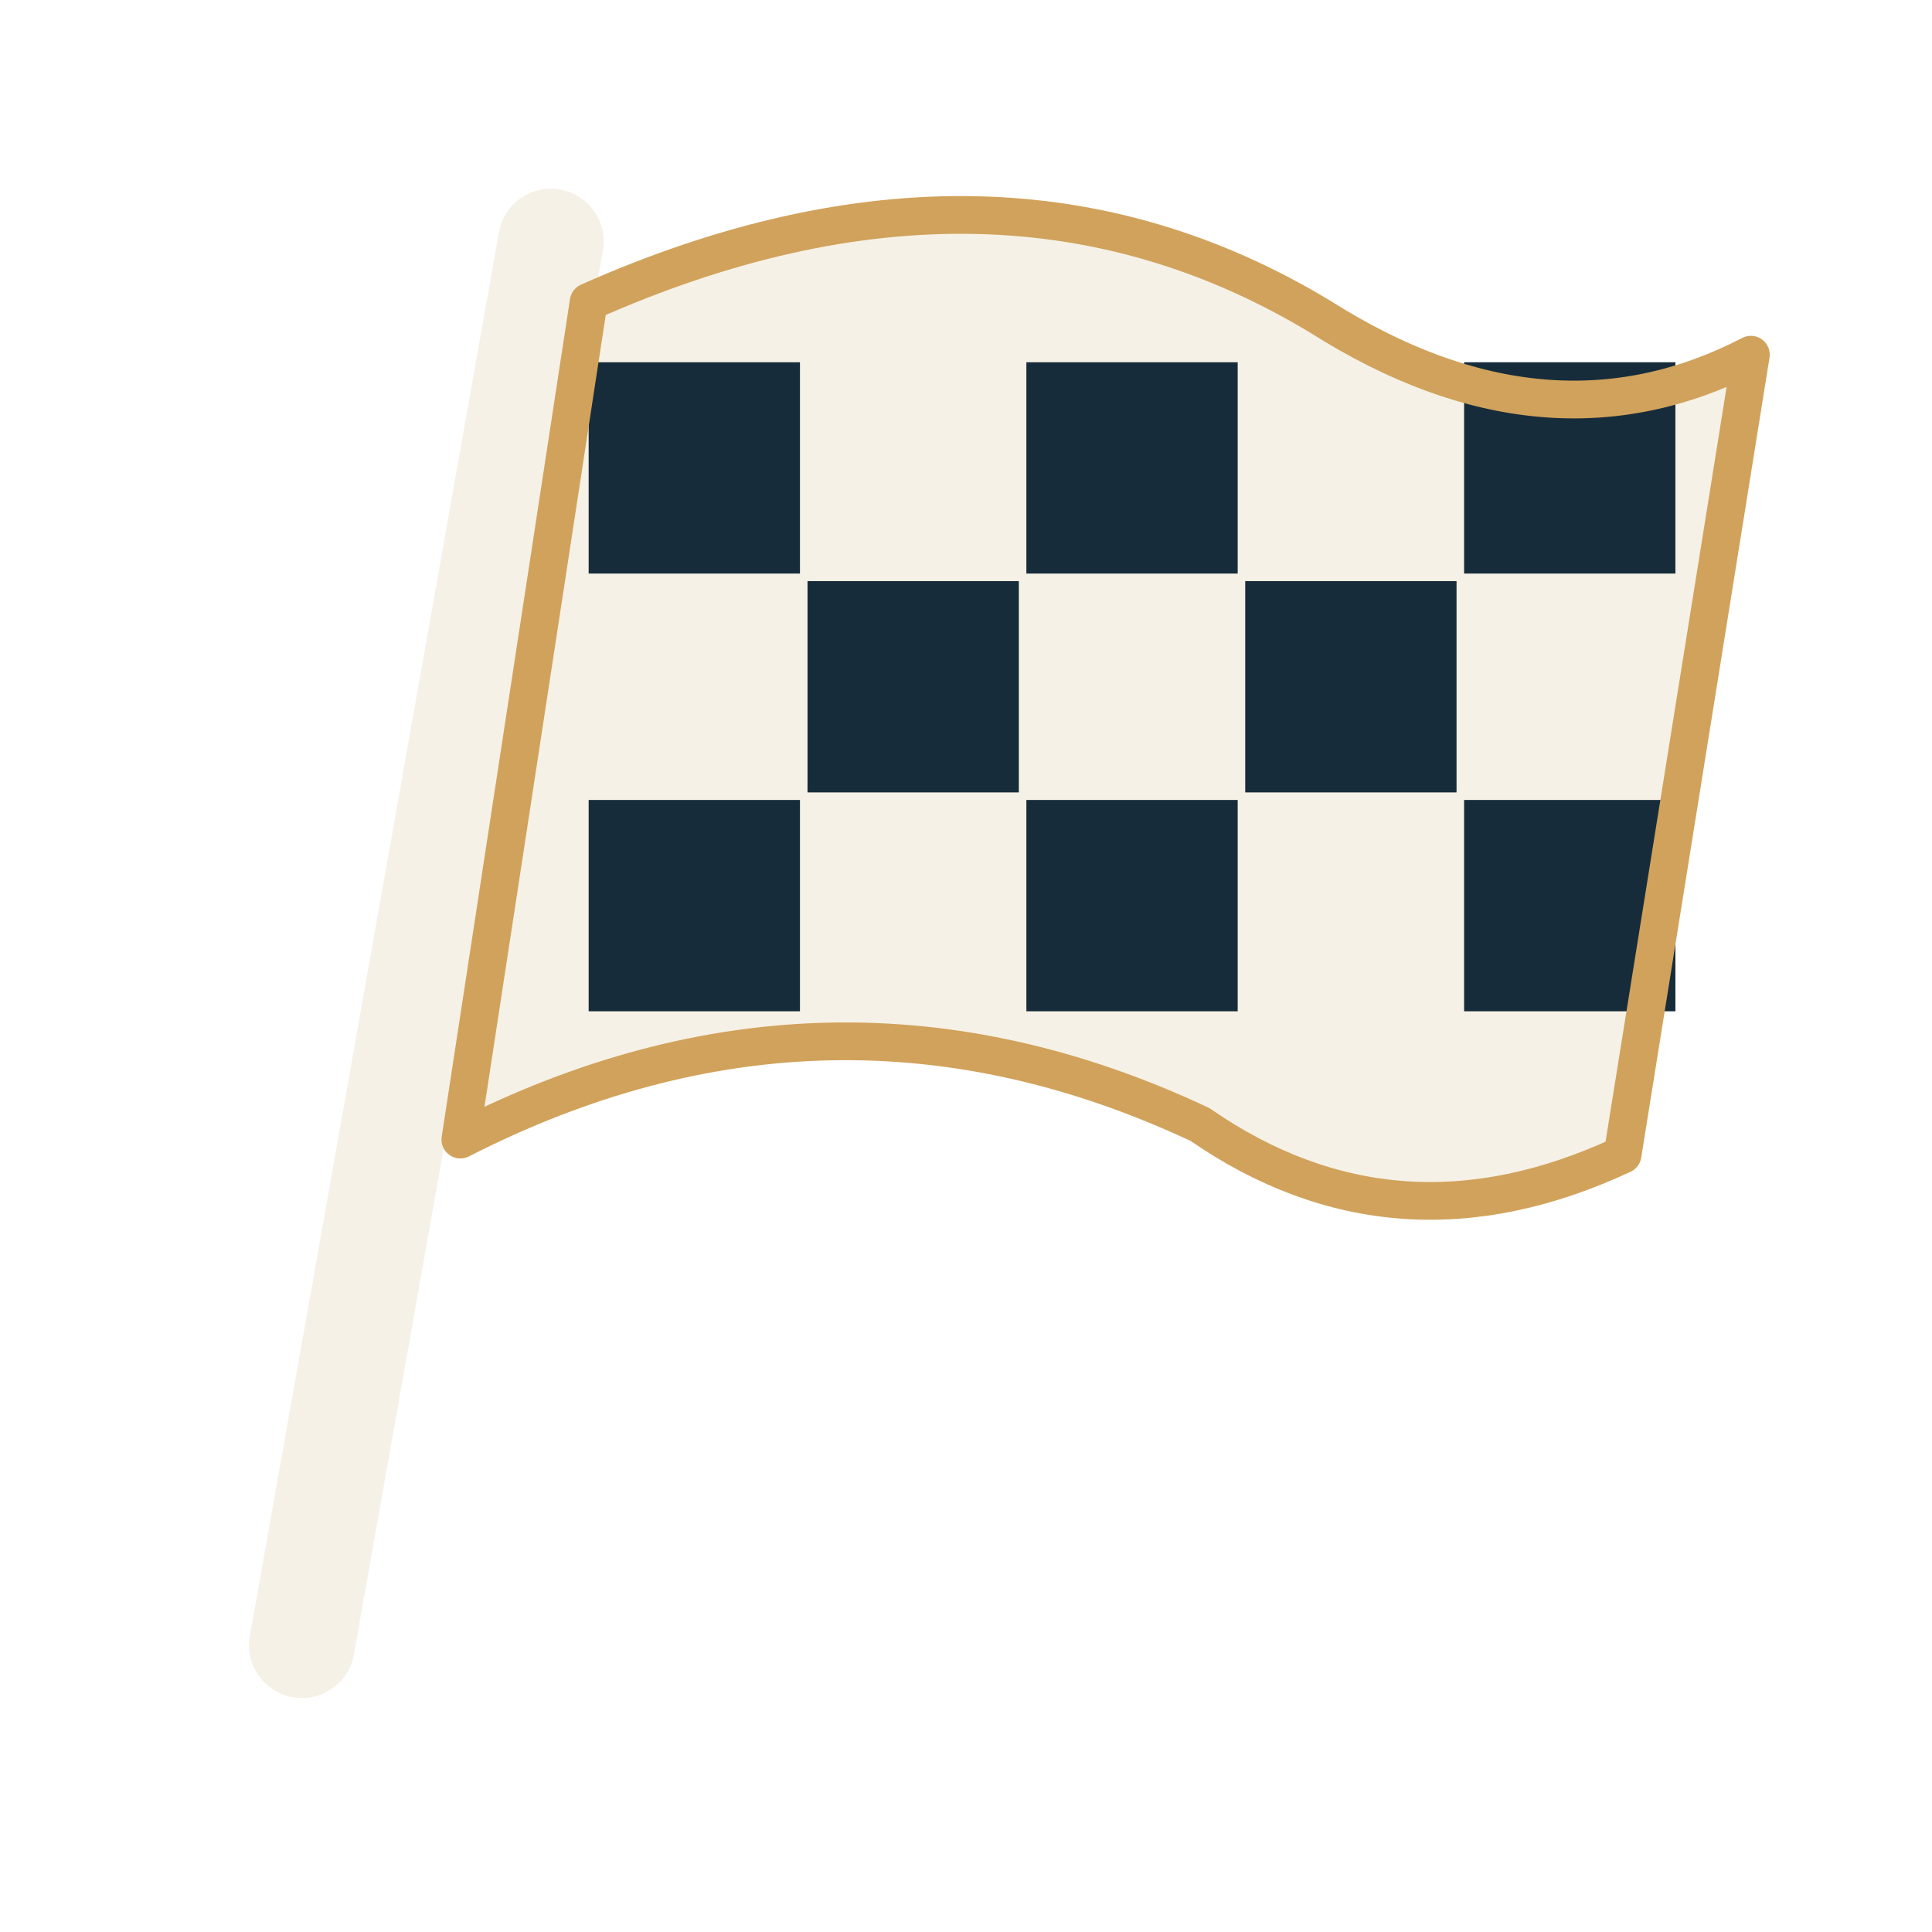
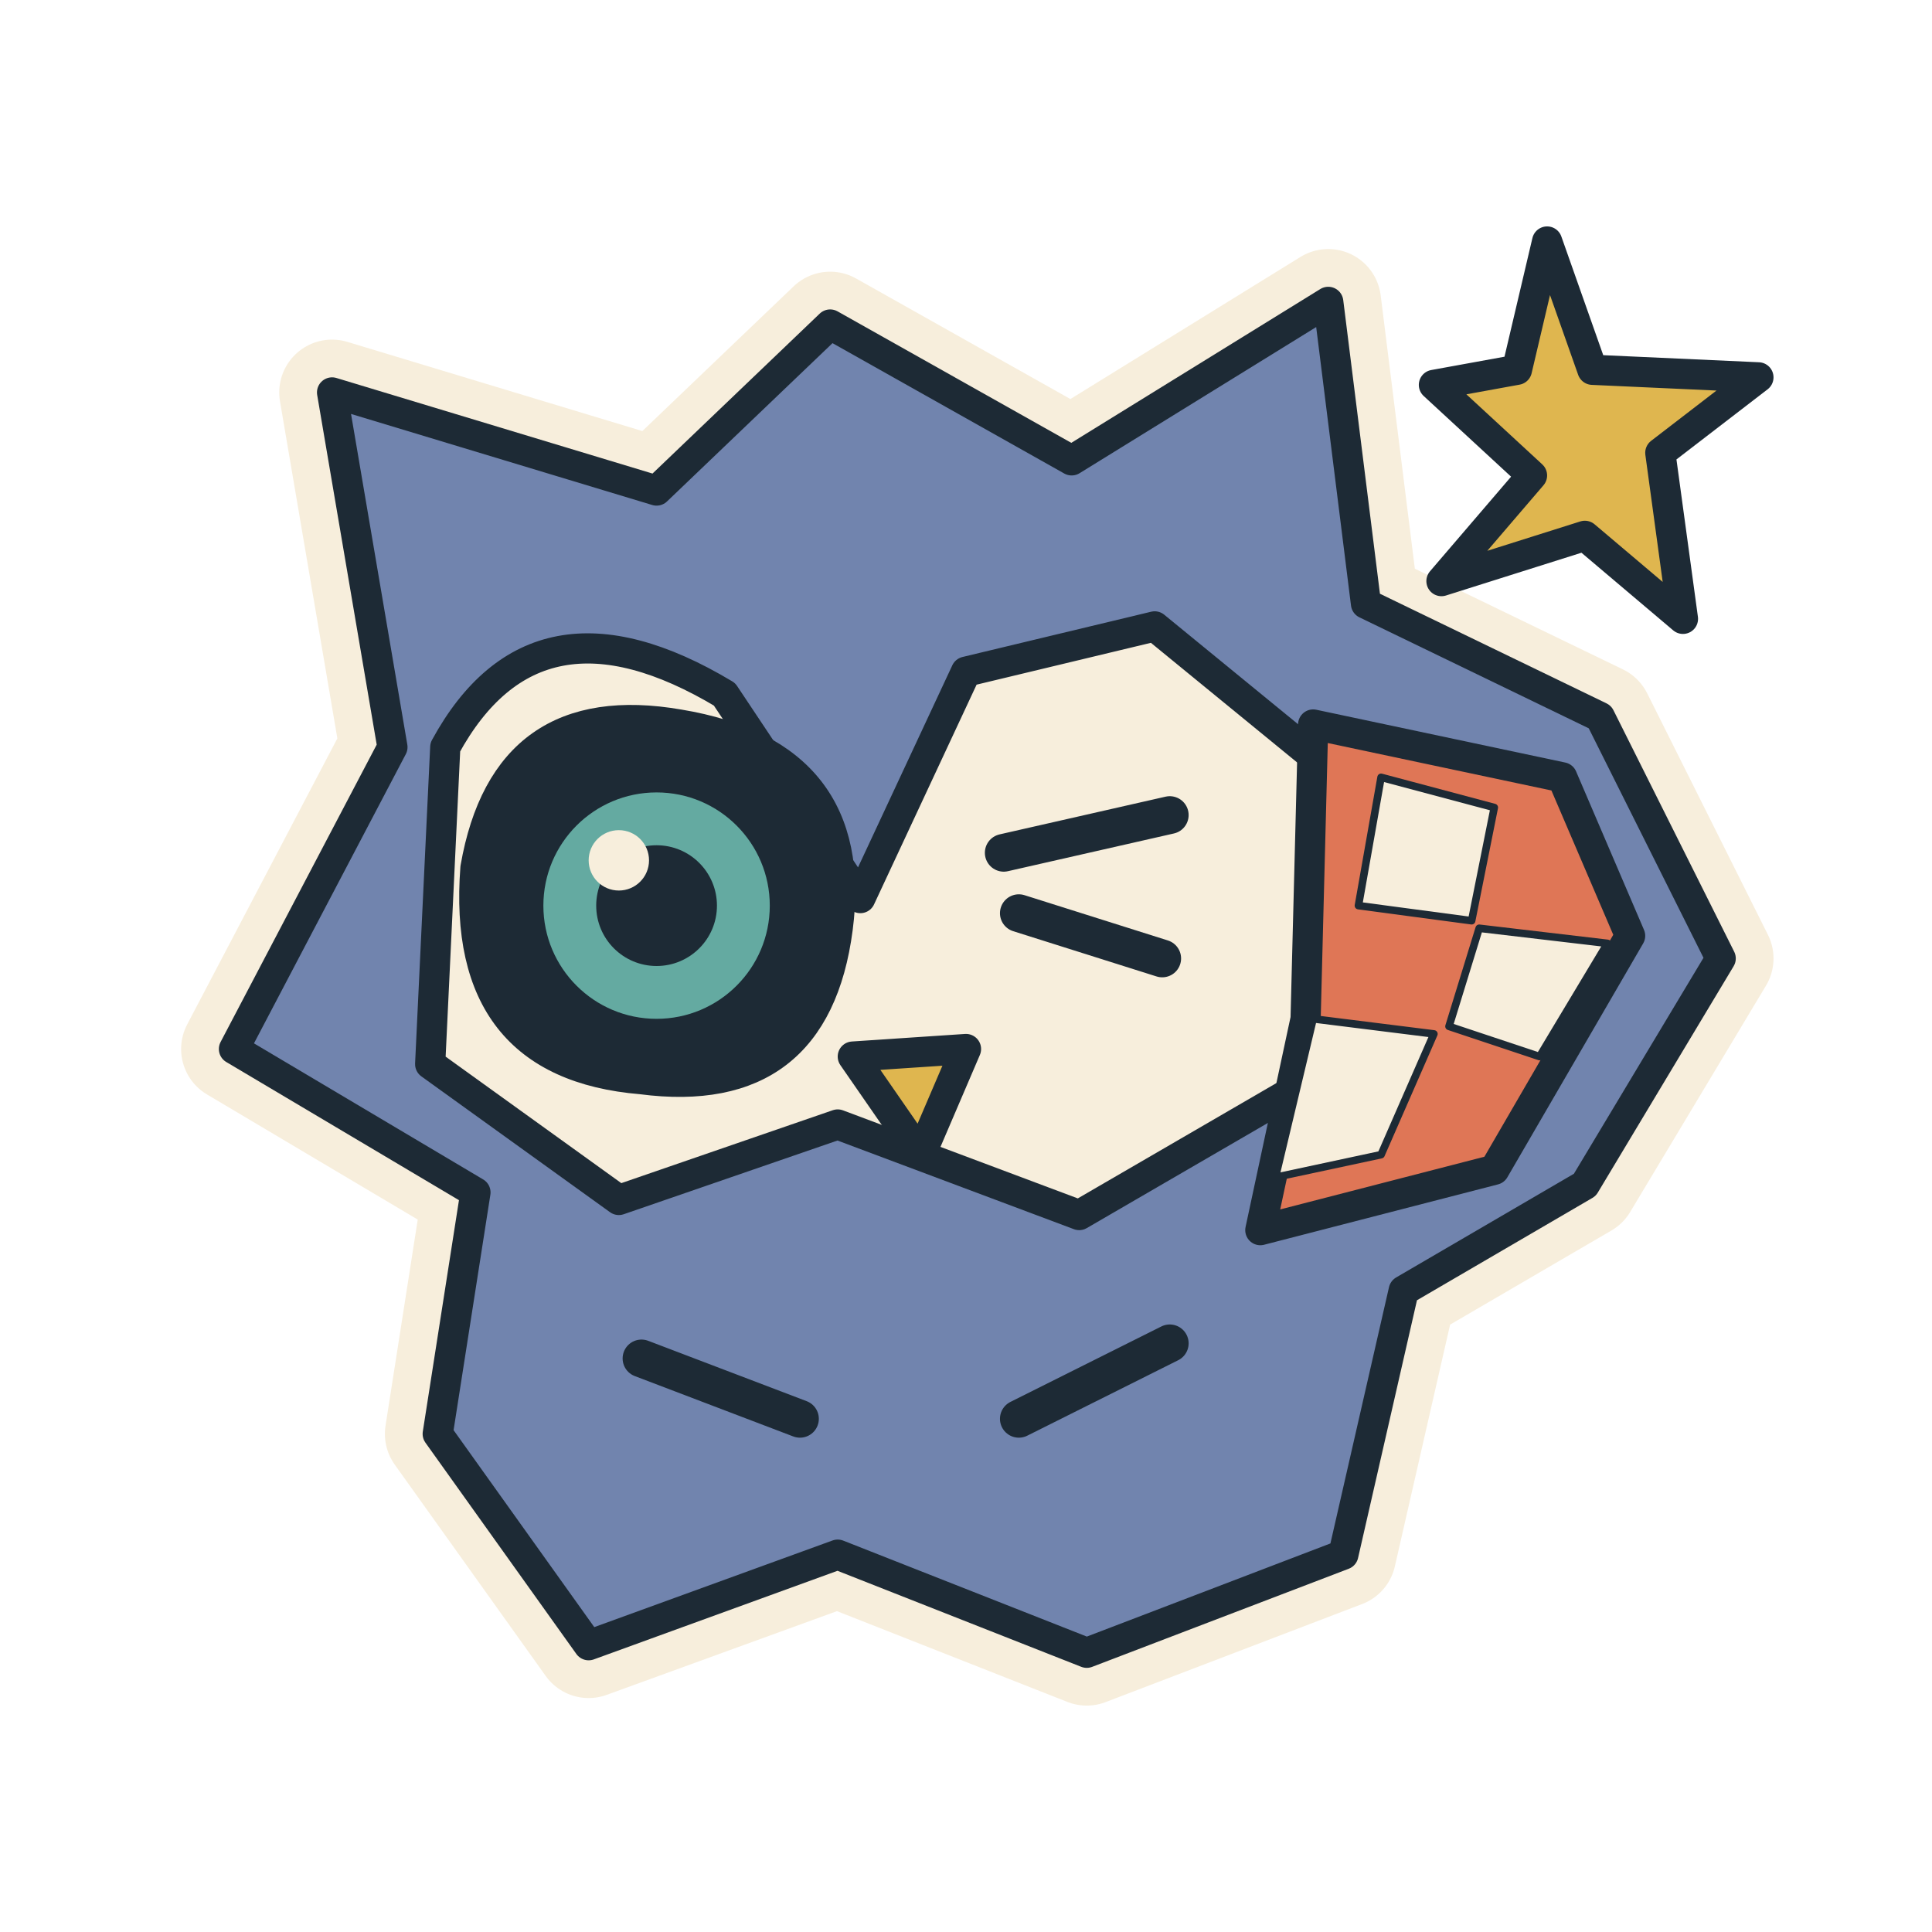
- <svg xmlns="http://www.w3.org/2000/svg" width="128" height="128" viewBox="0 0 256 256">
-   <path d="M40 218L73 32" fill="none" stroke="#f6f1e6" stroke-width="14" stroke-linecap="round" stroke-linejoin="round" />
-   <path d="M78 40Q132 16 175 42Q205 61 232 47L215 153Q185 167 159 149Q110 126 61 151Z" fill="#f6f1e6" />
-   <rect x="78" y="48" width="28" height="28" fill="#172c3b" />
-   <rect x="78" y="106" width="28" height="28" fill="#172c3b" />
-   <rect x="107" y="77" width="28" height="28" fill="#172c3b" />
-   <rect x="136" y="48" width="28" height="28" fill="#172c3b" />
-   <rect x="136" y="106" width="28" height="28" fill="#172c3b" />
-   <rect x="165" y="77" width="28" height="28" fill="#172c3b" />
-   <rect x="194" y="48" width="28" height="28" fill="#172c3b" />
-   <rect x="194" y="106" width="28" height="28" fill="#172c3b" />
-   <path d="M78 40Q132 16 175 42Q205 61 232 47L215 153Q185 167 159 149Q110 126 61 151Z" fill="none" stroke="#d1a25b" stroke-width="5" stroke-linecap="round" stroke-linejoin="round" />
+ <svg xmlns="http://www.w3.org/2000/svg" width="256" height="256" viewBox="0 0 256 256">
+   <path d="M52 99L44 52L87 65L110 43L142 61L176 40L181 80L212 95L228 127L210 157L186 171L178 206L144 219L111 206L78 218L58 190L63 158L31 139Z" fill="#f7eedc" stroke="#f7eedc" stroke-width="14" stroke-linejoin="round" />
+   <path d="M52 99L44 52L87 65L110 43L142 61L176 40L181 80L212 95L228 127L210 157L186 171L178 206L144 219L111 206L78 218L58 190L63 158L31 139Z" fill="#7184ae" stroke="#1d2a35" stroke-width="4" stroke-linecap="round" stroke-linejoin="round" />
+   <path d="M59 99Q71 77 96 92L114 119L128 89L153 83L175 101L174 143L143 161L111 149L82 159L57 141Z" fill="#f7eedc" stroke="#1d2a35" stroke-width="4" stroke-linecap="round" stroke-linejoin="round" />
+   <path d="M63 115Q67 92 90 96Q114 100 111 123Q108 146 85 143Q61 141 63 115Z" fill="#1d2a35" stroke="#1d2a35" stroke-width="4" stroke-linecap="round" stroke-linejoin="round" />
+   <circle cx="87" cy="120" r="15" fill="#64aaa1" />
+   <circle cx="87" cy="120" r="8" fill="#1d2a35" />
+   <circle cx="82" cy="114" r="4" fill="#f7eedc" />
+   <path d="M133 113L155 108M135 121L154 127" fill="none" stroke="#1d2a35" stroke-width="5" stroke-linecap="round" stroke-linejoin="round" />
+   <path d="M113 140L128 139L122 153Z" fill="#dfb64f" stroke="#1d2a35" stroke-width="4" stroke-linecap="round" stroke-linejoin="round" />
+   <path d="M174 96L207 103L216 124L198 155L167 163L173 135Z" fill="#df7656" stroke="#1d2a35" stroke-width="4" stroke-linecap="round" stroke-linejoin="round" />
+   <path d="M183 103L198 107L195 122L180 120Z M196 123L213 125L204 140L192 136Z M174 135L190 137L183 153L169 156Z" fill="#f7eedc" stroke="#1d2a35" stroke-width="1" stroke-linecap="round" stroke-linejoin="round" />
+   <path d="M85 180L106 188M135 188L155 178" fill="none" stroke="#1d2a35" stroke-width="5" stroke-linecap="round" stroke-linejoin="round" />
+   <path d="M190 51L203 63L191 77L210 71L223 82L220 60L233 50L211 49L205 32L201 49Z" fill="#dfb64f" stroke="#1d2a35" stroke-width="4" stroke-linecap="round" stroke-linejoin="round" />
</svg>
